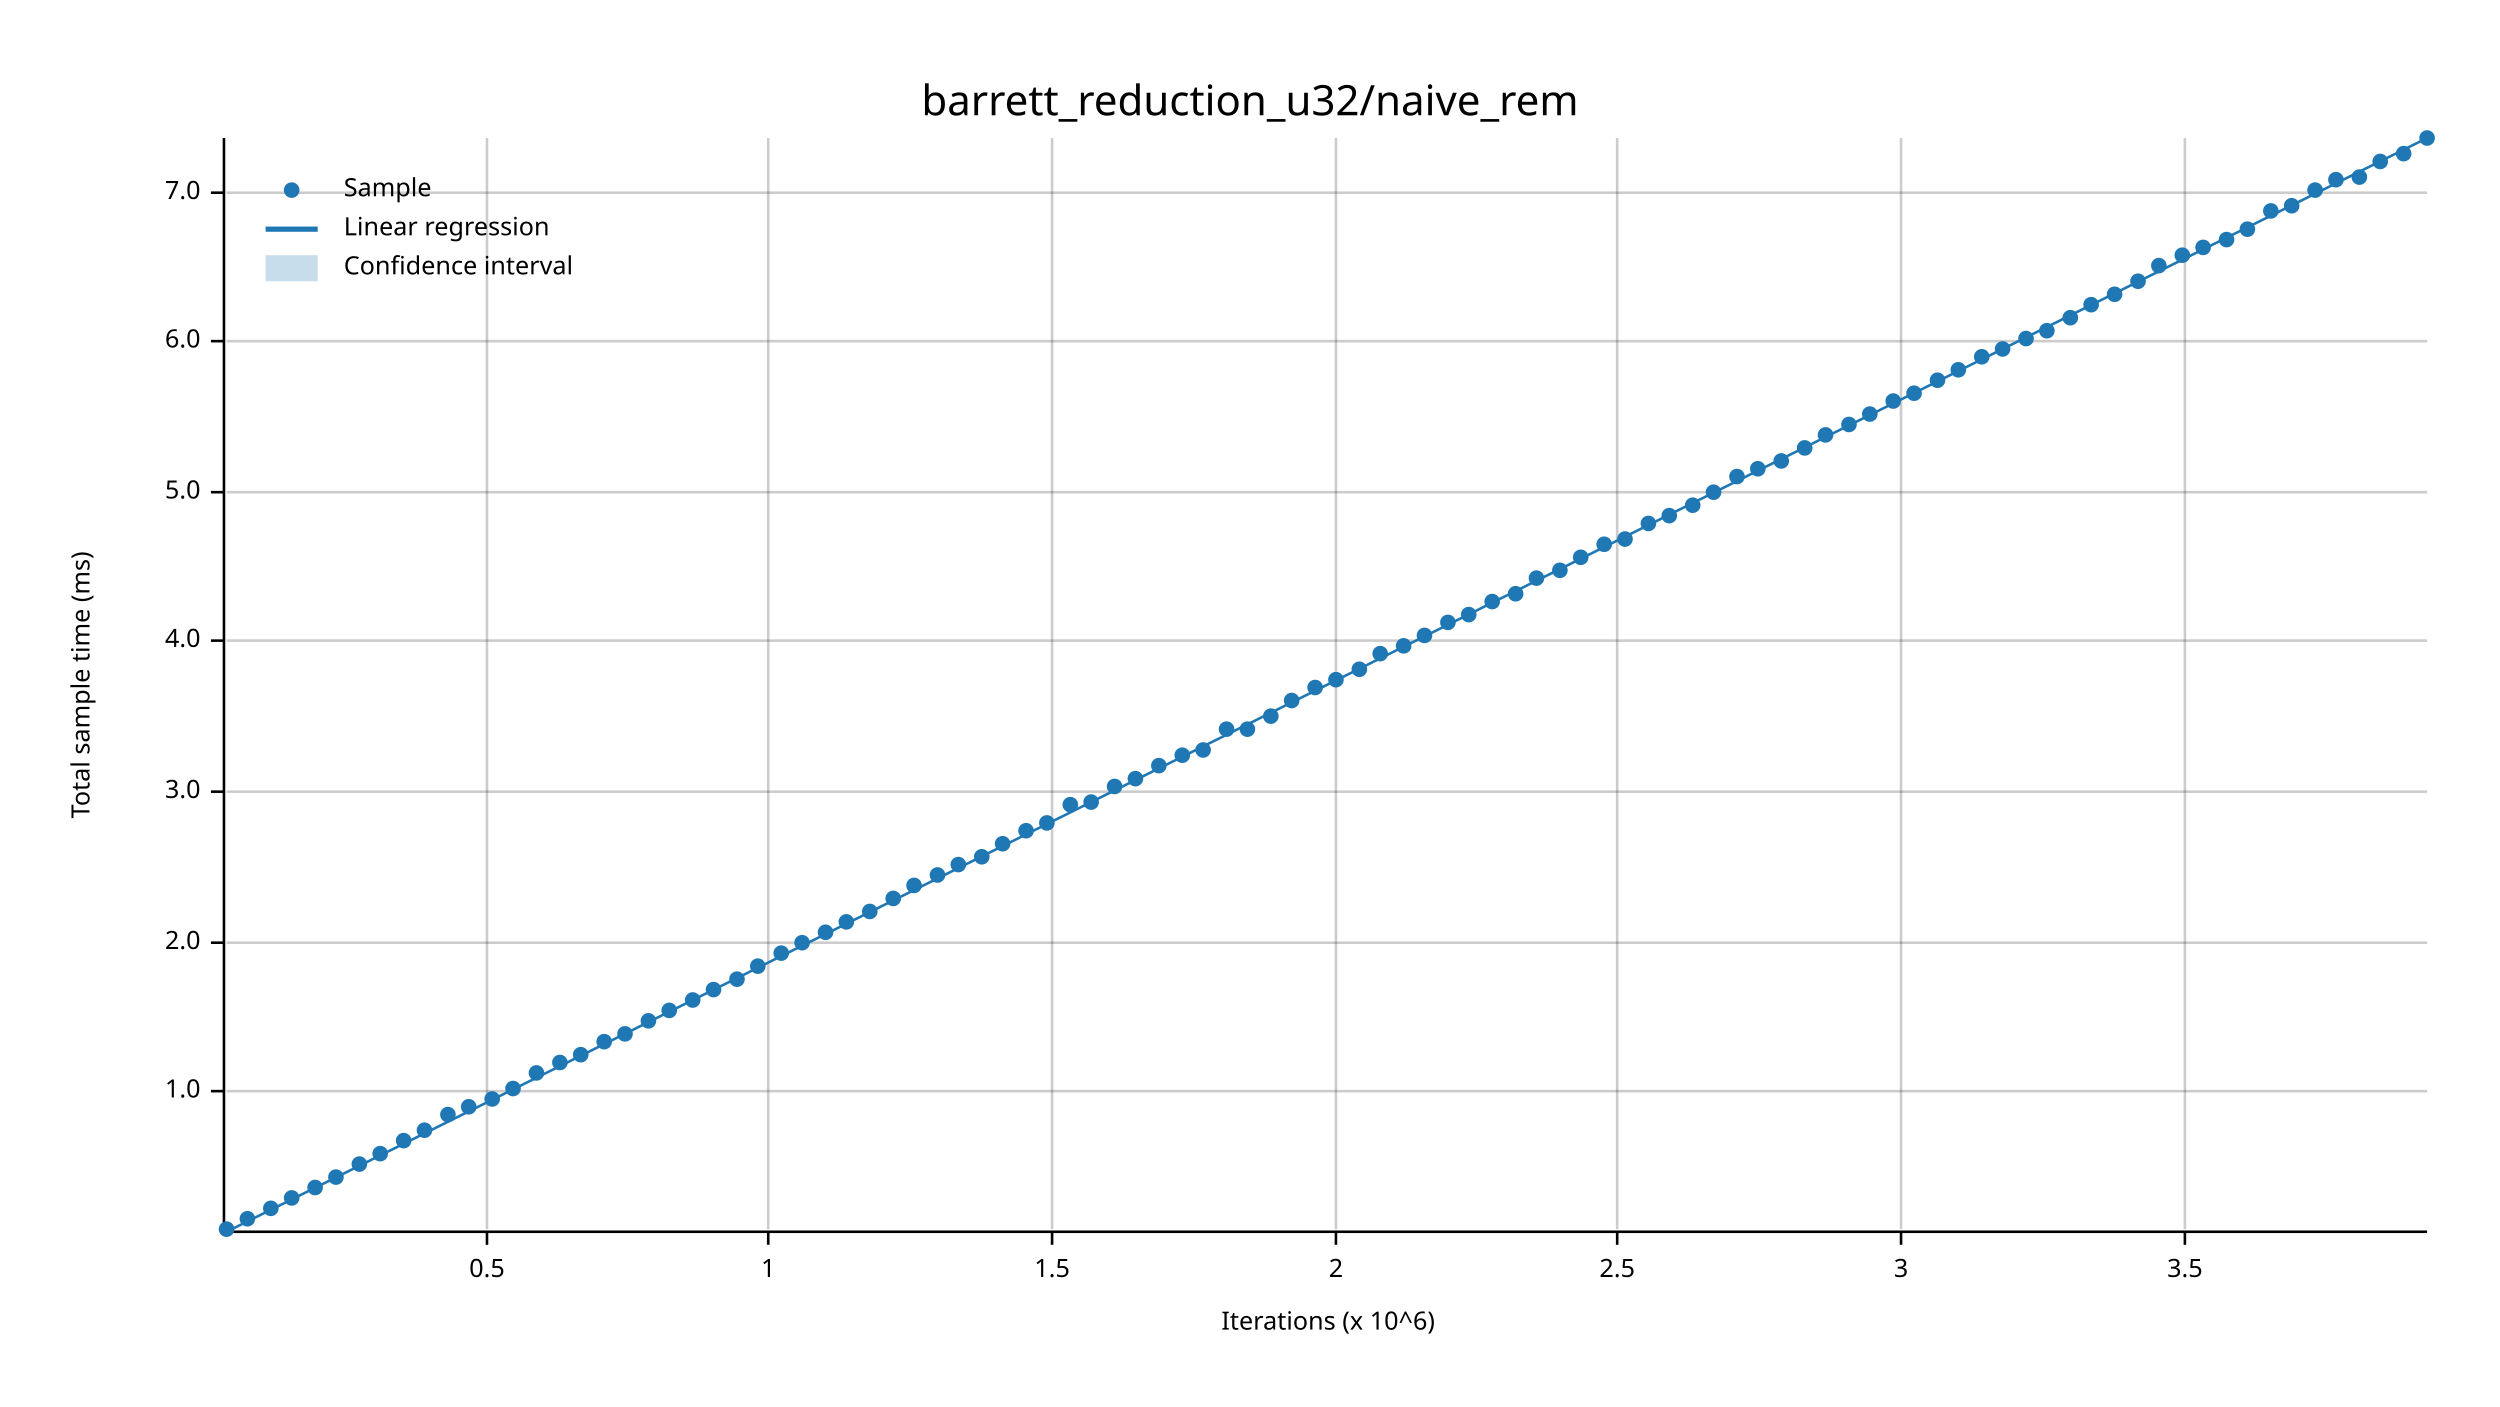
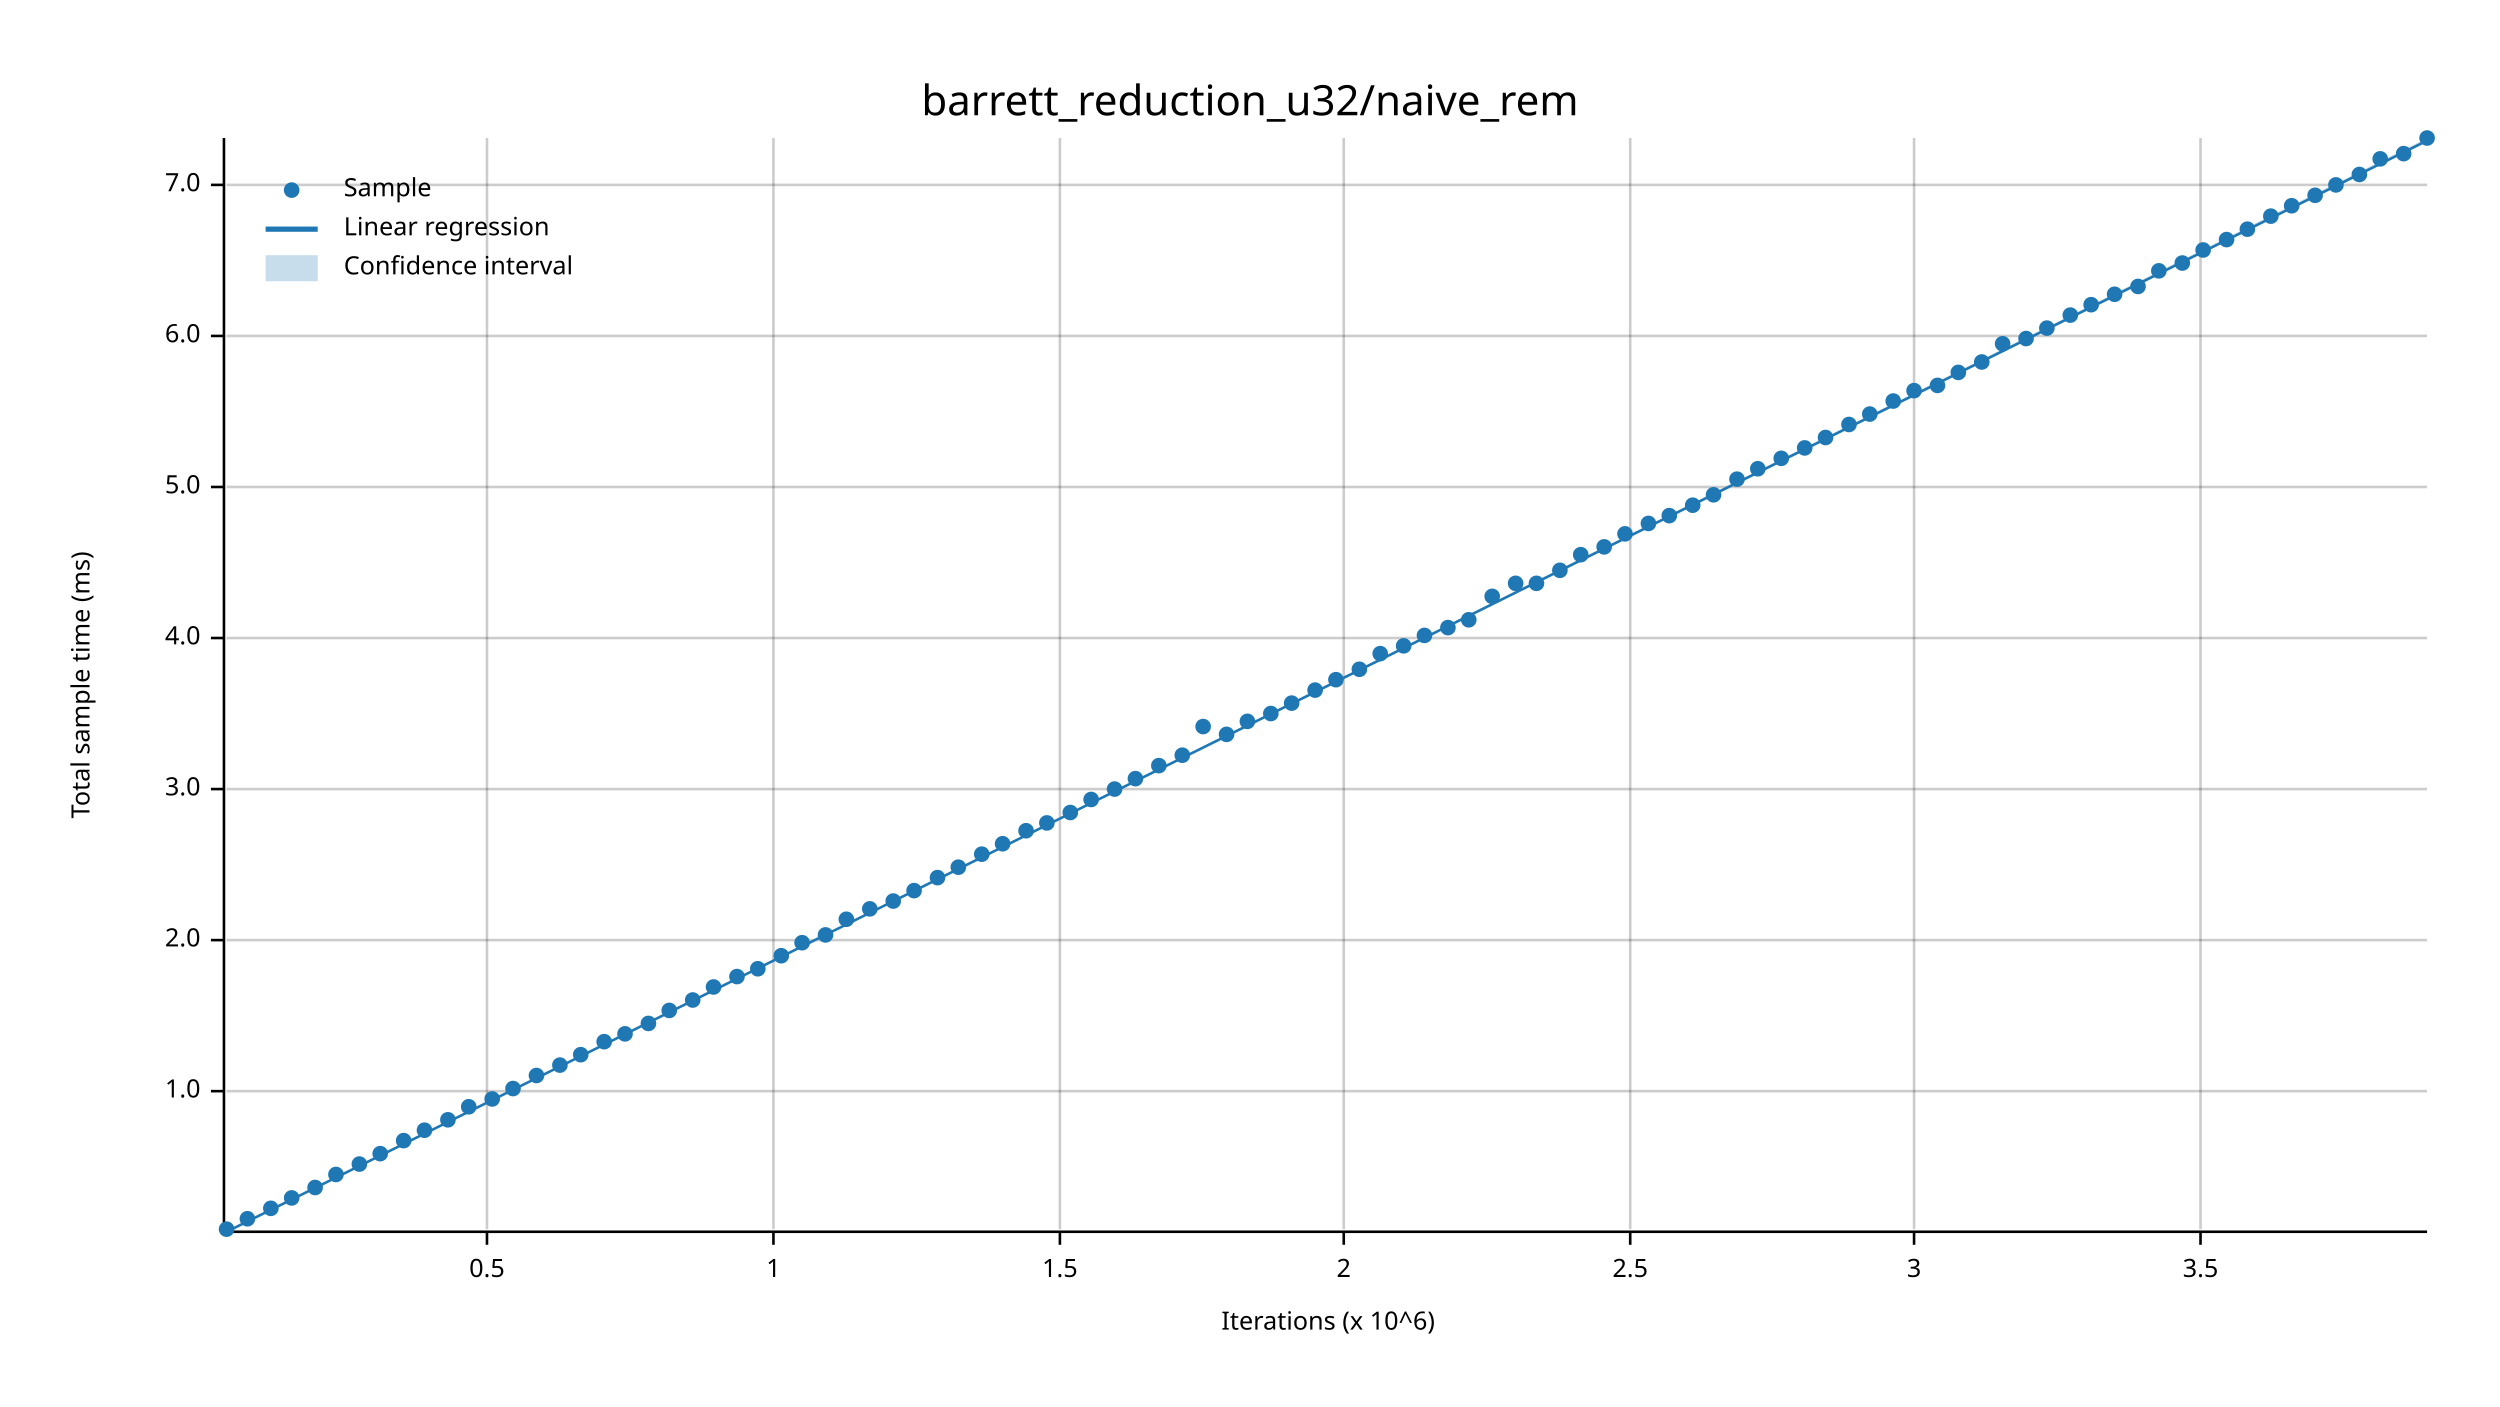
<svg xmlns="http://www.w3.org/2000/svg" width="960" height="540" viewBox="0 0 960 540">
  <text x="480" y="32" dy="0.76em" text-anchor="middle" font-family="sans-serif" font-size="16.129" opacity="1" fill="#000000">
barrett_reduction_u32/naive_rem
</text>
  <text x="27" y="263" dy="0.76em" text-anchor="middle" font-family="sans-serif" font-size="9.677" opacity="1" fill="#000000" transform="rotate(270, 27, 263)">
Total sample time (ms)
</text>
  <text x="510" y="513" dy="-0.5ex" text-anchor="middle" font-family="sans-serif" font-size="9.677" opacity="1" fill="#000000">
Iterations (x 10^6)
</text>
  <line opacity="0.2" stroke="#000000" stroke-width="1" x1="187" y1="472" x2="187" y2="53" />
-   <line opacity="0.2" stroke="#000000" stroke-width="1" x1="295" y1="472" x2="295" y2="53" />
-   <line opacity="0.2" stroke="#000000" stroke-width="1" x1="404" y1="472" x2="404" y2="53" />
-   <line opacity="0.2" stroke="#000000" stroke-width="1" x1="513" y1="472" x2="513" y2="53" />
-   <line opacity="0.2" stroke="#000000" stroke-width="1" x1="621" y1="472" x2="621" y2="53" />
-   <line opacity="0.2" stroke="#000000" stroke-width="1" x1="730" y1="472" x2="730" y2="53" />
-   <line opacity="0.2" stroke="#000000" stroke-width="1" x1="839" y1="472" x2="839" y2="53" />
+   <line opacity="0.2" stroke="#000000" stroke-width="1" x1="297" y1="472" x2="297" y2="53" />
+   <line opacity="0.2" stroke="#000000" stroke-width="1" x1="407" y1="472" x2="407" y2="53" />
+   <line opacity="0.2" stroke="#000000" stroke-width="1" x1="516" y1="472" x2="516" y2="53" />
+   <line opacity="0.2" stroke="#000000" stroke-width="1" x1="626" y1="472" x2="626" y2="53" />
+   <line opacity="0.2" stroke="#000000" stroke-width="1" x1="735" y1="472" x2="735" y2="53" />
+   <line opacity="0.2" stroke="#000000" stroke-width="1" x1="845" y1="472" x2="845" y2="53" />
  <line opacity="0.2" stroke="#000000" stroke-width="1" x1="87" y1="419" x2="932" y2="419" />
-   <line opacity="0.2" stroke="#000000" stroke-width="1" x1="87" y1="362" x2="932" y2="362" />
-   <line opacity="0.2" stroke="#000000" stroke-width="1" x1="87" y1="304" x2="932" y2="304" />
-   <line opacity="0.2" stroke="#000000" stroke-width="1" x1="87" y1="246" x2="932" y2="246" />
-   <line opacity="0.2" stroke="#000000" stroke-width="1" x1="87" y1="189" x2="932" y2="189" />
-   <line opacity="0.2" stroke="#000000" stroke-width="1" x1="87" y1="131" x2="932" y2="131" />
-   <line opacity="0.2" stroke="#000000" stroke-width="1" x1="87" y1="74" x2="932" y2="74" />
+   <line opacity="0.2" stroke="#000000" stroke-width="1" x1="87" y1="361" x2="932" y2="361" />
+   <line opacity="0.2" stroke="#000000" stroke-width="1" x1="87" y1="303" x2="932" y2="303" />
+   <line opacity="0.2" stroke="#000000" stroke-width="1" x1="87" y1="245" x2="932" y2="245" />
+   <line opacity="0.2" stroke="#000000" stroke-width="1" x1="87" y1="187" x2="932" y2="187" />
+   <line opacity="0.2" stroke="#000000" stroke-width="1" x1="87" y1="129" x2="932" y2="129" />
+   <line opacity="0.2" stroke="#000000" stroke-width="1" x1="87" y1="71" x2="932" y2="71" />
  <polyline fill="none" opacity="1" stroke="#000000" stroke-width="1" points="86,53 86,472 " />
  <text x="77" y="419" dy="0.5ex" text-anchor="end" font-family="sans-serif" font-size="9.677" opacity="1" fill="#000000">
1.0
</text>
  <polyline fill="none" opacity="1" stroke="#000000" stroke-width="1" points="81,419 86,419 " />
-   <text x="77" y="362" dy="0.5ex" text-anchor="end" font-family="sans-serif" font-size="9.677" opacity="1" fill="#000000">
+   <text x="77" y="361" dy="0.5ex" text-anchor="end" font-family="sans-serif" font-size="9.677" opacity="1" fill="#000000">
2.0
</text>
-   <polyline fill="none" opacity="1" stroke="#000000" stroke-width="1" points="81,362 86,362 " />
-   <text x="77" y="304" dy="0.5ex" text-anchor="end" font-family="sans-serif" font-size="9.677" opacity="1" fill="#000000">
+   <polyline fill="none" opacity="1" stroke="#000000" stroke-width="1" points="81,361 86,361 " />
+   <text x="77" y="303" dy="0.5ex" text-anchor="end" font-family="sans-serif" font-size="9.677" opacity="1" fill="#000000">
3.0
</text>
-   <polyline fill="none" opacity="1" stroke="#000000" stroke-width="1" points="81,304 86,304 " />
-   <text x="77" y="246" dy="0.5ex" text-anchor="end" font-family="sans-serif" font-size="9.677" opacity="1" fill="#000000">
+   <polyline fill="none" opacity="1" stroke="#000000" stroke-width="1" points="81,303 86,303 " />
+   <text x="77" y="245" dy="0.5ex" text-anchor="end" font-family="sans-serif" font-size="9.677" opacity="1" fill="#000000">
4.0
</text>
-   <polyline fill="none" opacity="1" stroke="#000000" stroke-width="1" points="81,246 86,246 " />
-   <text x="77" y="189" dy="0.5ex" text-anchor="end" font-family="sans-serif" font-size="9.677" opacity="1" fill="#000000">
+   <polyline fill="none" opacity="1" stroke="#000000" stroke-width="1" points="81,245 86,245 " />
+   <text x="77" y="187" dy="0.5ex" text-anchor="end" font-family="sans-serif" font-size="9.677" opacity="1" fill="#000000">
5.0
</text>
-   <polyline fill="none" opacity="1" stroke="#000000" stroke-width="1" points="81,189 86,189 " />
-   <text x="77" y="131" dy="0.5ex" text-anchor="end" font-family="sans-serif" font-size="9.677" opacity="1" fill="#000000">
+   <polyline fill="none" opacity="1" stroke="#000000" stroke-width="1" points="81,187 86,187 " />
+   <text x="77" y="129" dy="0.5ex" text-anchor="end" font-family="sans-serif" font-size="9.677" opacity="1" fill="#000000">
6.0
</text>
-   <polyline fill="none" opacity="1" stroke="#000000" stroke-width="1" points="81,131 86,131 " />
-   <text x="77" y="74" dy="0.5ex" text-anchor="end" font-family="sans-serif" font-size="9.677" opacity="1" fill="#000000">
+   <polyline fill="none" opacity="1" stroke="#000000" stroke-width="1" points="81,129 86,129 " />
+   <text x="77" y="71" dy="0.5ex" text-anchor="end" font-family="sans-serif" font-size="9.677" opacity="1" fill="#000000">
7.0
</text>
-   <polyline fill="none" opacity="1" stroke="#000000" stroke-width="1" points="81,74 86,74 " />
+   <polyline fill="none" opacity="1" stroke="#000000" stroke-width="1" points="81,71 86,71 " />
  <polyline fill="none" opacity="1" stroke="#000000" stroke-width="1" points="87,473 932,473 " />
  <text x="187" y="483" dy="0.76em" text-anchor="middle" font-family="sans-serif" font-size="9.677" opacity="1" fill="#000000">
0.5
</text>
  <polyline fill="none" opacity="1" stroke="#000000" stroke-width="1" points="187,473 187,478 " />
-   <text x="295" y="483" dy="0.76em" text-anchor="middle" font-family="sans-serif" font-size="9.677" opacity="1" fill="#000000">
+   <text x="297" y="483" dy="0.76em" text-anchor="middle" font-family="sans-serif" font-size="9.677" opacity="1" fill="#000000">
1
</text>
-   <polyline fill="none" opacity="1" stroke="#000000" stroke-width="1" points="295,473 295,478 " />
-   <text x="404" y="483" dy="0.76em" text-anchor="middle" font-family="sans-serif" font-size="9.677" opacity="1" fill="#000000">
+   <polyline fill="none" opacity="1" stroke="#000000" stroke-width="1" points="297,473 297,478 " />
+   <text x="407" y="483" dy="0.76em" text-anchor="middle" font-family="sans-serif" font-size="9.677" opacity="1" fill="#000000">
1.5
</text>
-   <polyline fill="none" opacity="1" stroke="#000000" stroke-width="1" points="404,473 404,478 " />
-   <text x="513" y="483" dy="0.76em" text-anchor="middle" font-family="sans-serif" font-size="9.677" opacity="1" fill="#000000">
+   <polyline fill="none" opacity="1" stroke="#000000" stroke-width="1" points="407,473 407,478 " />
+   <text x="516" y="483" dy="0.76em" text-anchor="middle" font-family="sans-serif" font-size="9.677" opacity="1" fill="#000000">
2
</text>
-   <polyline fill="none" opacity="1" stroke="#000000" stroke-width="1" points="513,473 513,478 " />
-   <text x="621" y="483" dy="0.76em" text-anchor="middle" font-family="sans-serif" font-size="9.677" opacity="1" fill="#000000">
+   <polyline fill="none" opacity="1" stroke="#000000" stroke-width="1" points="516,473 516,478 " />
+   <text x="626" y="483" dy="0.76em" text-anchor="middle" font-family="sans-serif" font-size="9.677" opacity="1" fill="#000000">
2.5
</text>
-   <polyline fill="none" opacity="1" stroke="#000000" stroke-width="1" points="621,473 621,478 " />
-   <text x="730" y="483" dy="0.76em" text-anchor="middle" font-family="sans-serif" font-size="9.677" opacity="1" fill="#000000">
+   <polyline fill="none" opacity="1" stroke="#000000" stroke-width="1" points="626,473 626,478 " />
+   <text x="735" y="483" dy="0.76em" text-anchor="middle" font-family="sans-serif" font-size="9.677" opacity="1" fill="#000000">
3
</text>
-   <polyline fill="none" opacity="1" stroke="#000000" stroke-width="1" points="730,473 730,478 " />
-   <text x="839" y="483" dy="0.76em" text-anchor="middle" font-family="sans-serif" font-size="9.677" opacity="1" fill="#000000">
+   <polyline fill="none" opacity="1" stroke="#000000" stroke-width="1" points="735,473 735,478 " />
+   <text x="845" y="483" dy="0.76em" text-anchor="middle" font-family="sans-serif" font-size="9.677" opacity="1" fill="#000000">
3.5
</text>
-   <polyline fill="none" opacity="1" stroke="#000000" stroke-width="1" points="839,473 839,478 " />
+   <polyline fill="none" opacity="1" stroke="#000000" stroke-width="1" points="845,473 845,478 " />
  <circle cx="87" cy="472" r="3" opacity="1" fill="#1F78B4" stroke="none" stroke-width="1" />
  <circle cx="95" cy="468" r="3" opacity="1" fill="#1F78B4" stroke="none" stroke-width="1" />
  <circle cx="104" cy="464" r="3" opacity="1" fill="#1F78B4" stroke="none" stroke-width="1" />
  <circle cx="112" cy="460" r="3" opacity="1" fill="#1F78B4" stroke="none" stroke-width="1" />
  <circle cx="121" cy="456" r="3" opacity="1" fill="#1F78B4" stroke="none" stroke-width="1" />
-   <circle cx="129" cy="452" r="3" opacity="1" fill="#1F78B4" stroke="none" stroke-width="1" />
+   <circle cx="129" cy="451" r="3" opacity="1" fill="#1F78B4" stroke="none" stroke-width="1" />
  <circle cx="138" cy="447" r="3" opacity="1" fill="#1F78B4" stroke="none" stroke-width="1" />
  <circle cx="146" cy="443" r="3" opacity="1" fill="#1F78B4" stroke="none" stroke-width="1" />
  <circle cx="155" cy="438" r="3" opacity="1" fill="#1F78B4" stroke="none" stroke-width="1" />
  <circle cx="163" cy="434" r="3" opacity="1" fill="#1F78B4" stroke="none" stroke-width="1" />
-   <circle cx="172" cy="428" r="3" opacity="1" fill="#1F78B4" stroke="none" stroke-width="1" />
+   <circle cx="172" cy="430" r="3" opacity="1" fill="#1F78B4" stroke="none" stroke-width="1" />
  <circle cx="180" cy="425" r="3" opacity="1" fill="#1F78B4" stroke="none" stroke-width="1" />
  <circle cx="189" cy="422" r="3" opacity="1" fill="#1F78B4" stroke="none" stroke-width="1" />
  <circle cx="197" cy="418" r="3" opacity="1" fill="#1F78B4" stroke="none" stroke-width="1" />
-   <circle cx="206" cy="412" r="3" opacity="1" fill="#1F78B4" stroke="none" stroke-width="1" />
-   <circle cx="215" cy="408" r="3" opacity="1" fill="#1F78B4" stroke="none" stroke-width="1" />
+   <circle cx="206" cy="413" r="3" opacity="1" fill="#1F78B4" stroke="none" stroke-width="1" />
+   <circle cx="215" cy="409" r="3" opacity="1" fill="#1F78B4" stroke="none" stroke-width="1" />
  <circle cx="223" cy="405" r="3" opacity="1" fill="#1F78B4" stroke="none" stroke-width="1" />
  <circle cx="232" cy="400" r="3" opacity="1" fill="#1F78B4" stroke="none" stroke-width="1" />
  <circle cx="240" cy="397" r="3" opacity="1" fill="#1F78B4" stroke="none" stroke-width="1" />
-   <circle cx="249" cy="392" r="3" opacity="1" fill="#1F78B4" stroke="none" stroke-width="1" />
+   <circle cx="249" cy="393" r="3" opacity="1" fill="#1F78B4" stroke="none" stroke-width="1" />
  <circle cx="257" cy="388" r="3" opacity="1" fill="#1F78B4" stroke="none" stroke-width="1" />
  <circle cx="266" cy="384" r="3" opacity="1" fill="#1F78B4" stroke="none" stroke-width="1" />
-   <circle cx="274" cy="380" r="3" opacity="1" fill="#1F78B4" stroke="none" stroke-width="1" />
-   <circle cx="283" cy="376" r="3" opacity="1" fill="#1F78B4" stroke="none" stroke-width="1" />
-   <circle cx="291" cy="371" r="3" opacity="1" fill="#1F78B4" stroke="none" stroke-width="1" />
-   <circle cx="300" cy="366" r="3" opacity="1" fill="#1F78B4" stroke="none" stroke-width="1" />
+   <circle cx="274" cy="379" r="3" opacity="1" fill="#1F78B4" stroke="none" stroke-width="1" />
+   <circle cx="283" cy="375" r="3" opacity="1" fill="#1F78B4" stroke="none" stroke-width="1" />
+   <circle cx="291" cy="372" r="3" opacity="1" fill="#1F78B4" stroke="none" stroke-width="1" />
+   <circle cx="300" cy="367" r="3" opacity="1" fill="#1F78B4" stroke="none" stroke-width="1" />
  <circle cx="308" cy="362" r="3" opacity="1" fill="#1F78B4" stroke="none" stroke-width="1" />
-   <circle cx="317" cy="358" r="3" opacity="1" fill="#1F78B4" stroke="none" stroke-width="1" />
-   <circle cx="325" cy="354" r="3" opacity="1" fill="#1F78B4" stroke="none" stroke-width="1" />
-   <circle cx="334" cy="350" r="3" opacity="1" fill="#1F78B4" stroke="none" stroke-width="1" />
-   <circle cx="343" cy="345" r="3" opacity="1" fill="#1F78B4" stroke="none" stroke-width="1" />
-   <circle cx="351" cy="340" r="3" opacity="1" fill="#1F78B4" stroke="none" stroke-width="1" />
-   <circle cx="360" cy="336" r="3" opacity="1" fill="#1F78B4" stroke="none" stroke-width="1" />
-   <circle cx="368" cy="332" r="3" opacity="1" fill="#1F78B4" stroke="none" stroke-width="1" />
-   <circle cx="377" cy="329" r="3" opacity="1" fill="#1F78B4" stroke="none" stroke-width="1" />
+   <circle cx="317" cy="359" r="3" opacity="1" fill="#1F78B4" stroke="none" stroke-width="1" />
+   <circle cx="325" cy="353" r="3" opacity="1" fill="#1F78B4" stroke="none" stroke-width="1" />
+   <circle cx="334" cy="349" r="3" opacity="1" fill="#1F78B4" stroke="none" stroke-width="1" />
+   <circle cx="343" cy="346" r="3" opacity="1" fill="#1F78B4" stroke="none" stroke-width="1" />
+   <circle cx="351" cy="342" r="3" opacity="1" fill="#1F78B4" stroke="none" stroke-width="1" />
+   <circle cx="360" cy="337" r="3" opacity="1" fill="#1F78B4" stroke="none" stroke-width="1" />
+   <circle cx="368" cy="333" r="3" opacity="1" fill="#1F78B4" stroke="none" stroke-width="1" />
+   <circle cx="377" cy="328" r="3" opacity="1" fill="#1F78B4" stroke="none" stroke-width="1" />
  <circle cx="385" cy="324" r="3" opacity="1" fill="#1F78B4" stroke="none" stroke-width="1" />
  <circle cx="394" cy="319" r="3" opacity="1" fill="#1F78B4" stroke="none" stroke-width="1" />
  <circle cx="402" cy="316" r="3" opacity="1" fill="#1F78B4" stroke="none" stroke-width="1" />
-   <circle cx="411" cy="309" r="3" opacity="1" fill="#1F78B4" stroke="none" stroke-width="1" />
-   <circle cx="419" cy="308" r="3" opacity="1" fill="#1F78B4" stroke="none" stroke-width="1" />
-   <circle cx="428" cy="302" r="3" opacity="1" fill="#1F78B4" stroke="none" stroke-width="1" />
+   <circle cx="411" cy="312" r="3" opacity="1" fill="#1F78B4" stroke="none" stroke-width="1" />
+   <circle cx="419" cy="307" r="3" opacity="1" fill="#1F78B4" stroke="none" stroke-width="1" />
+   <circle cx="428" cy="303" r="3" opacity="1" fill="#1F78B4" stroke="none" stroke-width="1" />
  <circle cx="436" cy="299" r="3" opacity="1" fill="#1F78B4" stroke="none" stroke-width="1" />
  <circle cx="445" cy="294" r="3" opacity="1" fill="#1F78B4" stroke="none" stroke-width="1" />
  <circle cx="454" cy="290" r="3" opacity="1" fill="#1F78B4" stroke="none" stroke-width="1" />
-   <circle cx="462" cy="288" r="3" opacity="1" fill="#1F78B4" stroke="none" stroke-width="1" />
-   <circle cx="471" cy="280" r="3" opacity="1" fill="#1F78B4" stroke="none" stroke-width="1" />
-   <circle cx="479" cy="280" r="3" opacity="1" fill="#1F78B4" stroke="none" stroke-width="1" />
-   <circle cx="488" cy="275" r="3" opacity="1" fill="#1F78B4" stroke="none" stroke-width="1" />
-   <circle cx="496" cy="269" r="3" opacity="1" fill="#1F78B4" stroke="none" stroke-width="1" />
-   <circle cx="505" cy="264" r="3" opacity="1" fill="#1F78B4" stroke="none" stroke-width="1" />
+   <circle cx="462" cy="279" r="3" opacity="1" fill="#1F78B4" stroke="none" stroke-width="1" />
+   <circle cx="471" cy="282" r="3" opacity="1" fill="#1F78B4" stroke="none" stroke-width="1" />
+   <circle cx="479" cy="277" r="3" opacity="1" fill="#1F78B4" stroke="none" stroke-width="1" />
+   <circle cx="488" cy="274" r="3" opacity="1" fill="#1F78B4" stroke="none" stroke-width="1" />
+   <circle cx="496" cy="270" r="3" opacity="1" fill="#1F78B4" stroke="none" stroke-width="1" />
+   <circle cx="505" cy="265" r="3" opacity="1" fill="#1F78B4" stroke="none" stroke-width="1" />
  <circle cx="513" cy="261" r="3" opacity="1" fill="#1F78B4" stroke="none" stroke-width="1" />
  <circle cx="522" cy="257" r="3" opacity="1" fill="#1F78B4" stroke="none" stroke-width="1" />
  <circle cx="530" cy="251" r="3" opacity="1" fill="#1F78B4" stroke="none" stroke-width="1" />
  <circle cx="539" cy="248" r="3" opacity="1" fill="#1F78B4" stroke="none" stroke-width="1" />
  <circle cx="547" cy="244" r="3" opacity="1" fill="#1F78B4" stroke="none" stroke-width="1" />
-   <circle cx="556" cy="239" r="3" opacity="1" fill="#1F78B4" stroke="none" stroke-width="1" />
-   <circle cx="564" cy="236" r="3" opacity="1" fill="#1F78B4" stroke="none" stroke-width="1" />
-   <circle cx="573" cy="231" r="3" opacity="1" fill="#1F78B4" stroke="none" stroke-width="1" />
-   <circle cx="582" cy="228" r="3" opacity="1" fill="#1F78B4" stroke="none" stroke-width="1" />
-   <circle cx="590" cy="222" r="3" opacity="1" fill="#1F78B4" stroke="none" stroke-width="1" />
+   <circle cx="556" cy="241" r="3" opacity="1" fill="#1F78B4" stroke="none" stroke-width="1" />
+   <circle cx="564" cy="238" r="3" opacity="1" fill="#1F78B4" stroke="none" stroke-width="1" />
+   <circle cx="573" cy="229" r="3" opacity="1" fill="#1F78B4" stroke="none" stroke-width="1" />
+   <circle cx="582" cy="224" r="3" opacity="1" fill="#1F78B4" stroke="none" stroke-width="1" />
+   <circle cx="590" cy="224" r="3" opacity="1" fill="#1F78B4" stroke="none" stroke-width="1" />
  <circle cx="599" cy="219" r="3" opacity="1" fill="#1F78B4" stroke="none" stroke-width="1" />
-   <circle cx="607" cy="214" r="3" opacity="1" fill="#1F78B4" stroke="none" stroke-width="1" />
-   <circle cx="616" cy="209" r="3" opacity="1" fill="#1F78B4" stroke="none" stroke-width="1" />
-   <circle cx="624" cy="207" r="3" opacity="1" fill="#1F78B4" stroke="none" stroke-width="1" />
+   <circle cx="607" cy="213" r="3" opacity="1" fill="#1F78B4" stroke="none" stroke-width="1" />
+   <circle cx="616" cy="210" r="3" opacity="1" fill="#1F78B4" stroke="none" stroke-width="1" />
+   <circle cx="624" cy="205" r="3" opacity="1" fill="#1F78B4" stroke="none" stroke-width="1" />
  <circle cx="633" cy="201" r="3" opacity="1" fill="#1F78B4" stroke="none" stroke-width="1" />
  <circle cx="641" cy="198" r="3" opacity="1" fill="#1F78B4" stroke="none" stroke-width="1" />
  <circle cx="650" cy="194" r="3" opacity="1" fill="#1F78B4" stroke="none" stroke-width="1" />
-   <circle cx="658" cy="189" r="3" opacity="1" fill="#1F78B4" stroke="none" stroke-width="1" />
-   <circle cx="667" cy="183" r="3" opacity="1" fill="#1F78B4" stroke="none" stroke-width="1" />
+   <circle cx="658" cy="190" r="3" opacity="1" fill="#1F78B4" stroke="none" stroke-width="1" />
+   <circle cx="667" cy="184" r="3" opacity="1" fill="#1F78B4" stroke="none" stroke-width="1" />
  <circle cx="675" cy="180" r="3" opacity="1" fill="#1F78B4" stroke="none" stroke-width="1" />
-   <circle cx="684" cy="177" r="3" opacity="1" fill="#1F78B4" stroke="none" stroke-width="1" />
+   <circle cx="684" cy="176" r="3" opacity="1" fill="#1F78B4" stroke="none" stroke-width="1" />
  <circle cx="693" cy="172" r="3" opacity="1" fill="#1F78B4" stroke="none" stroke-width="1" />
-   <circle cx="701" cy="167" r="3" opacity="1" fill="#1F78B4" stroke="none" stroke-width="1" />
+   <circle cx="701" cy="168" r="3" opacity="1" fill="#1F78B4" stroke="none" stroke-width="1" />
  <circle cx="710" cy="163" r="3" opacity="1" fill="#1F78B4" stroke="none" stroke-width="1" />
  <circle cx="718" cy="159" r="3" opacity="1" fill="#1F78B4" stroke="none" stroke-width="1" />
  <circle cx="727" cy="154" r="3" opacity="1" fill="#1F78B4" stroke="none" stroke-width="1" />
-   <circle cx="735" cy="151" r="3" opacity="1" fill="#1F78B4" stroke="none" stroke-width="1" />
-   <circle cx="744" cy="146" r="3" opacity="1" fill="#1F78B4" stroke="none" stroke-width="1" />
-   <circle cx="752" cy="142" r="3" opacity="1" fill="#1F78B4" stroke="none" stroke-width="1" />
-   <circle cx="761" cy="137" r="3" opacity="1" fill="#1F78B4" stroke="none" stroke-width="1" />
-   <circle cx="769" cy="134" r="3" opacity="1" fill="#1F78B4" stroke="none" stroke-width="1" />
+   <circle cx="735" cy="150" r="3" opacity="1" fill="#1F78B4" stroke="none" stroke-width="1" />
+   <circle cx="744" cy="148" r="3" opacity="1" fill="#1F78B4" stroke="none" stroke-width="1" />
+   <circle cx="752" cy="143" r="3" opacity="1" fill="#1F78B4" stroke="none" stroke-width="1" />
+   <circle cx="761" cy="139" r="3" opacity="1" fill="#1F78B4" stroke="none" stroke-width="1" />
+   <circle cx="769" cy="132" r="3" opacity="1" fill="#1F78B4" stroke="none" stroke-width="1" />
  <circle cx="778" cy="130" r="3" opacity="1" fill="#1F78B4" stroke="none" stroke-width="1" />
-   <circle cx="786" cy="127" r="3" opacity="1" fill="#1F78B4" stroke="none" stroke-width="1" />
-   <circle cx="795" cy="122" r="3" opacity="1" fill="#1F78B4" stroke="none" stroke-width="1" />
+   <circle cx="786" cy="126" r="3" opacity="1" fill="#1F78B4" stroke="none" stroke-width="1" />
+   <circle cx="795" cy="121" r="3" opacity="1" fill="#1F78B4" stroke="none" stroke-width="1" />
  <circle cx="803" cy="117" r="3" opacity="1" fill="#1F78B4" stroke="none" stroke-width="1" />
  <circle cx="812" cy="113" r="3" opacity="1" fill="#1F78B4" stroke="none" stroke-width="1" />
-   <circle cx="821" cy="108" r="3" opacity="1" fill="#1F78B4" stroke="none" stroke-width="1" />
-   <circle cx="829" cy="102" r="3" opacity="1" fill="#1F78B4" stroke="none" stroke-width="1" />
-   <circle cx="838" cy="98" r="3" opacity="1" fill="#1F78B4" stroke="none" stroke-width="1" />
-   <circle cx="846" cy="95" r="3" opacity="1" fill="#1F78B4" stroke="none" stroke-width="1" />
+   <circle cx="821" cy="110" r="3" opacity="1" fill="#1F78B4" stroke="none" stroke-width="1" />
+   <circle cx="829" cy="104" r="3" opacity="1" fill="#1F78B4" stroke="none" stroke-width="1" />
+   <circle cx="838" cy="101" r="3" opacity="1" fill="#1F78B4" stroke="none" stroke-width="1" />
+   <circle cx="846" cy="96" r="3" opacity="1" fill="#1F78B4" stroke="none" stroke-width="1" />
  <circle cx="855" cy="92" r="3" opacity="1" fill="#1F78B4" stroke="none" stroke-width="1" />
  <circle cx="863" cy="88" r="3" opacity="1" fill="#1F78B4" stroke="none" stroke-width="1" />
-   <circle cx="872" cy="81" r="3" opacity="1" fill="#1F78B4" stroke="none" stroke-width="1" />
+   <circle cx="872" cy="83" r="3" opacity="1" fill="#1F78B4" stroke="none" stroke-width="1" />
  <circle cx="880" cy="79" r="3" opacity="1" fill="#1F78B4" stroke="none" stroke-width="1" />
-   <circle cx="889" cy="73" r="3" opacity="1" fill="#1F78B4" stroke="none" stroke-width="1" />
-   <circle cx="897" cy="69" r="3" opacity="1" fill="#1F78B4" stroke="none" stroke-width="1" />
-   <circle cx="906" cy="68" r="3" opacity="1" fill="#1F78B4" stroke="none" stroke-width="1" />
-   <circle cx="914" cy="62" r="3" opacity="1" fill="#1F78B4" stroke="none" stroke-width="1" />
+   <circle cx="889" cy="75" r="3" opacity="1" fill="#1F78B4" stroke="none" stroke-width="1" />
+   <circle cx="897" cy="71" r="3" opacity="1" fill="#1F78B4" stroke="none" stroke-width="1" />
+   <circle cx="906" cy="67" r="3" opacity="1" fill="#1F78B4" stroke="none" stroke-width="1" />
+   <circle cx="914" cy="61" r="3" opacity="1" fill="#1F78B4" stroke="none" stroke-width="1" />
  <circle cx="923" cy="59" r="3" opacity="1" fill="#1F78B4" stroke="none" stroke-width="1" />
  <circle cx="932" cy="53" r="3" opacity="1" fill="#1F78B4" stroke="none" stroke-width="1" />
-   <polyline fill="none" opacity="1" stroke="#1F78B4" stroke-width="1" points="87,473 932,53 " />
-   <polygon opacity="0.25" fill="#1F78B4" points="87,473 932,53 932,53 " />
+   <polyline fill="none" opacity="1" stroke="#1F78B4" stroke-width="1" points="87,473 932,54 " />
+   <polygon opacity="0.25" fill="#1F78B4" points="87,473 932,54 932,53 " />
  <text x="132" y="68" dy="0.76em" text-anchor="start" font-family="sans-serif" font-size="9.677" opacity="1" fill="#000000">
Sample
</text>
  <text x="132" y="83" dy="0.76em" text-anchor="start" font-family="sans-serif" font-size="9.677" opacity="1" fill="#000000">
Linear regression
</text>
  <text x="132" y="98" dy="0.76em" text-anchor="start" font-family="sans-serif" font-size="9.677" opacity="1" fill="#000000">
Confidence interval
</text>
  <circle cx="112" cy="73" r="3" opacity="1" fill="#1F78B4" stroke="none" stroke-width="1" />
  <polyline fill="none" opacity="1" stroke="#1F78B4" stroke-width="2" points="102,88 122,88 " />
  <rect x="102" y="98" width="20" height="10" opacity="0.25" fill="#1F78B4" stroke="none" />
</svg>
